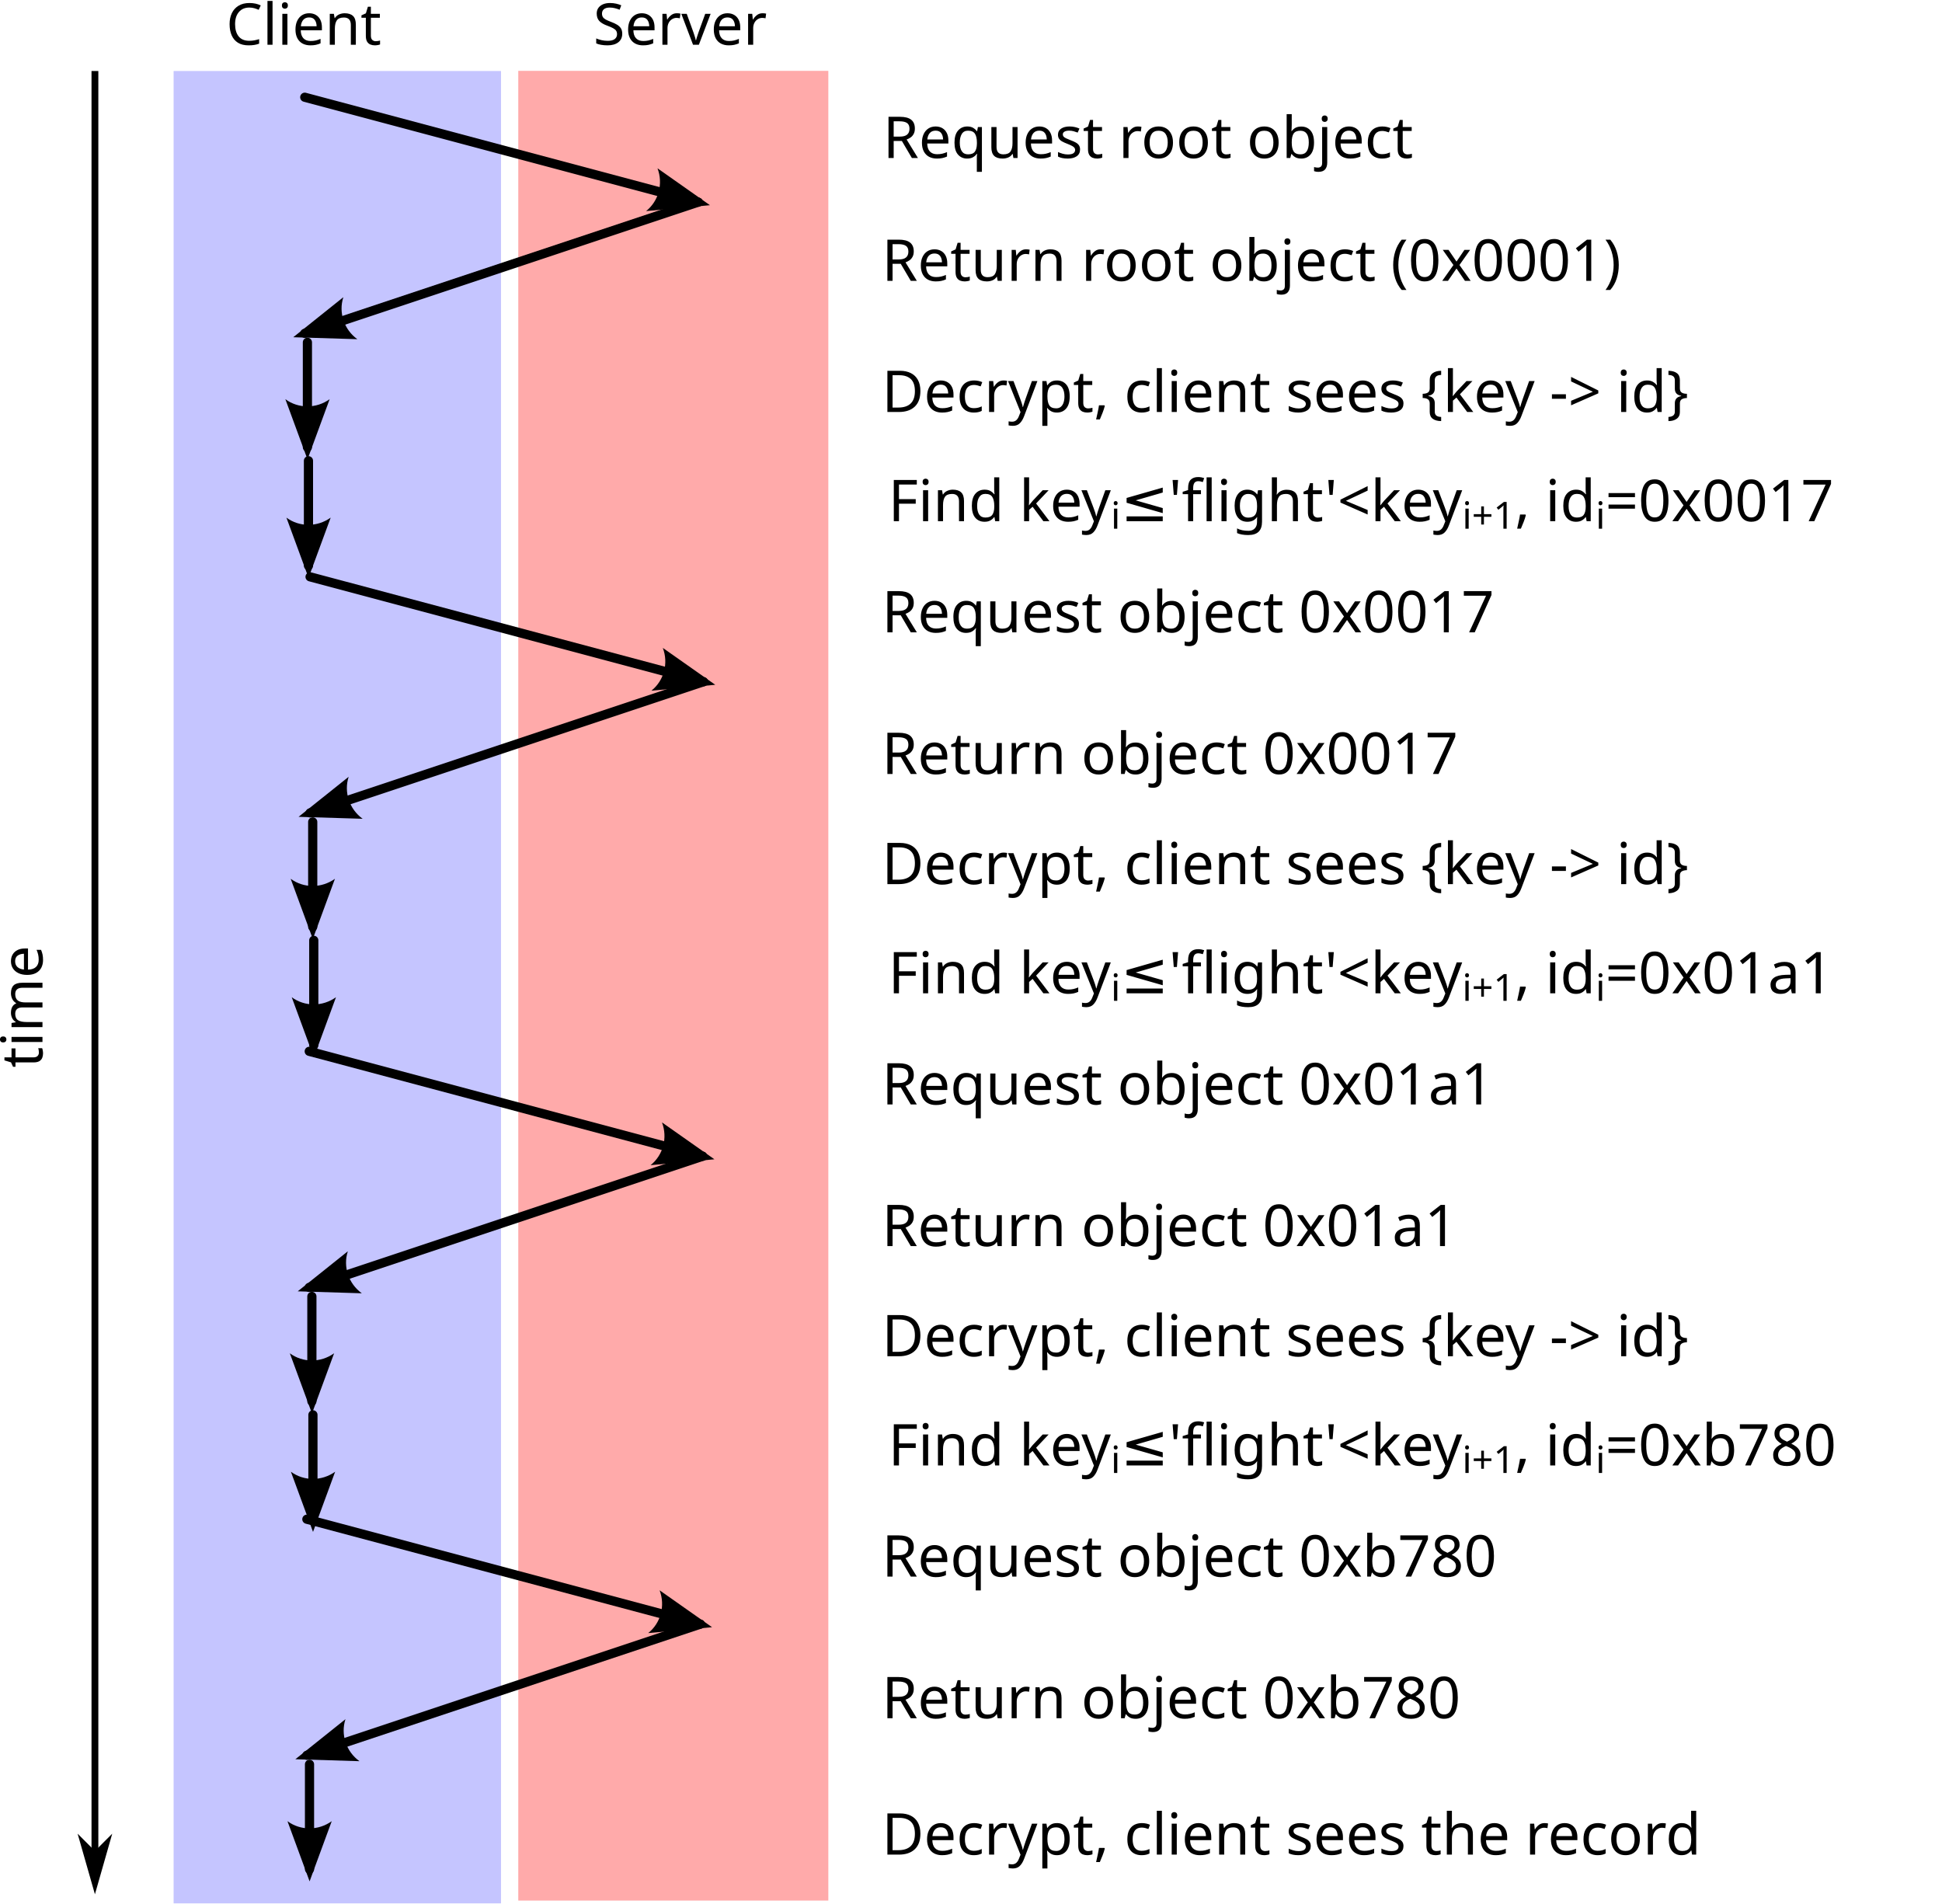
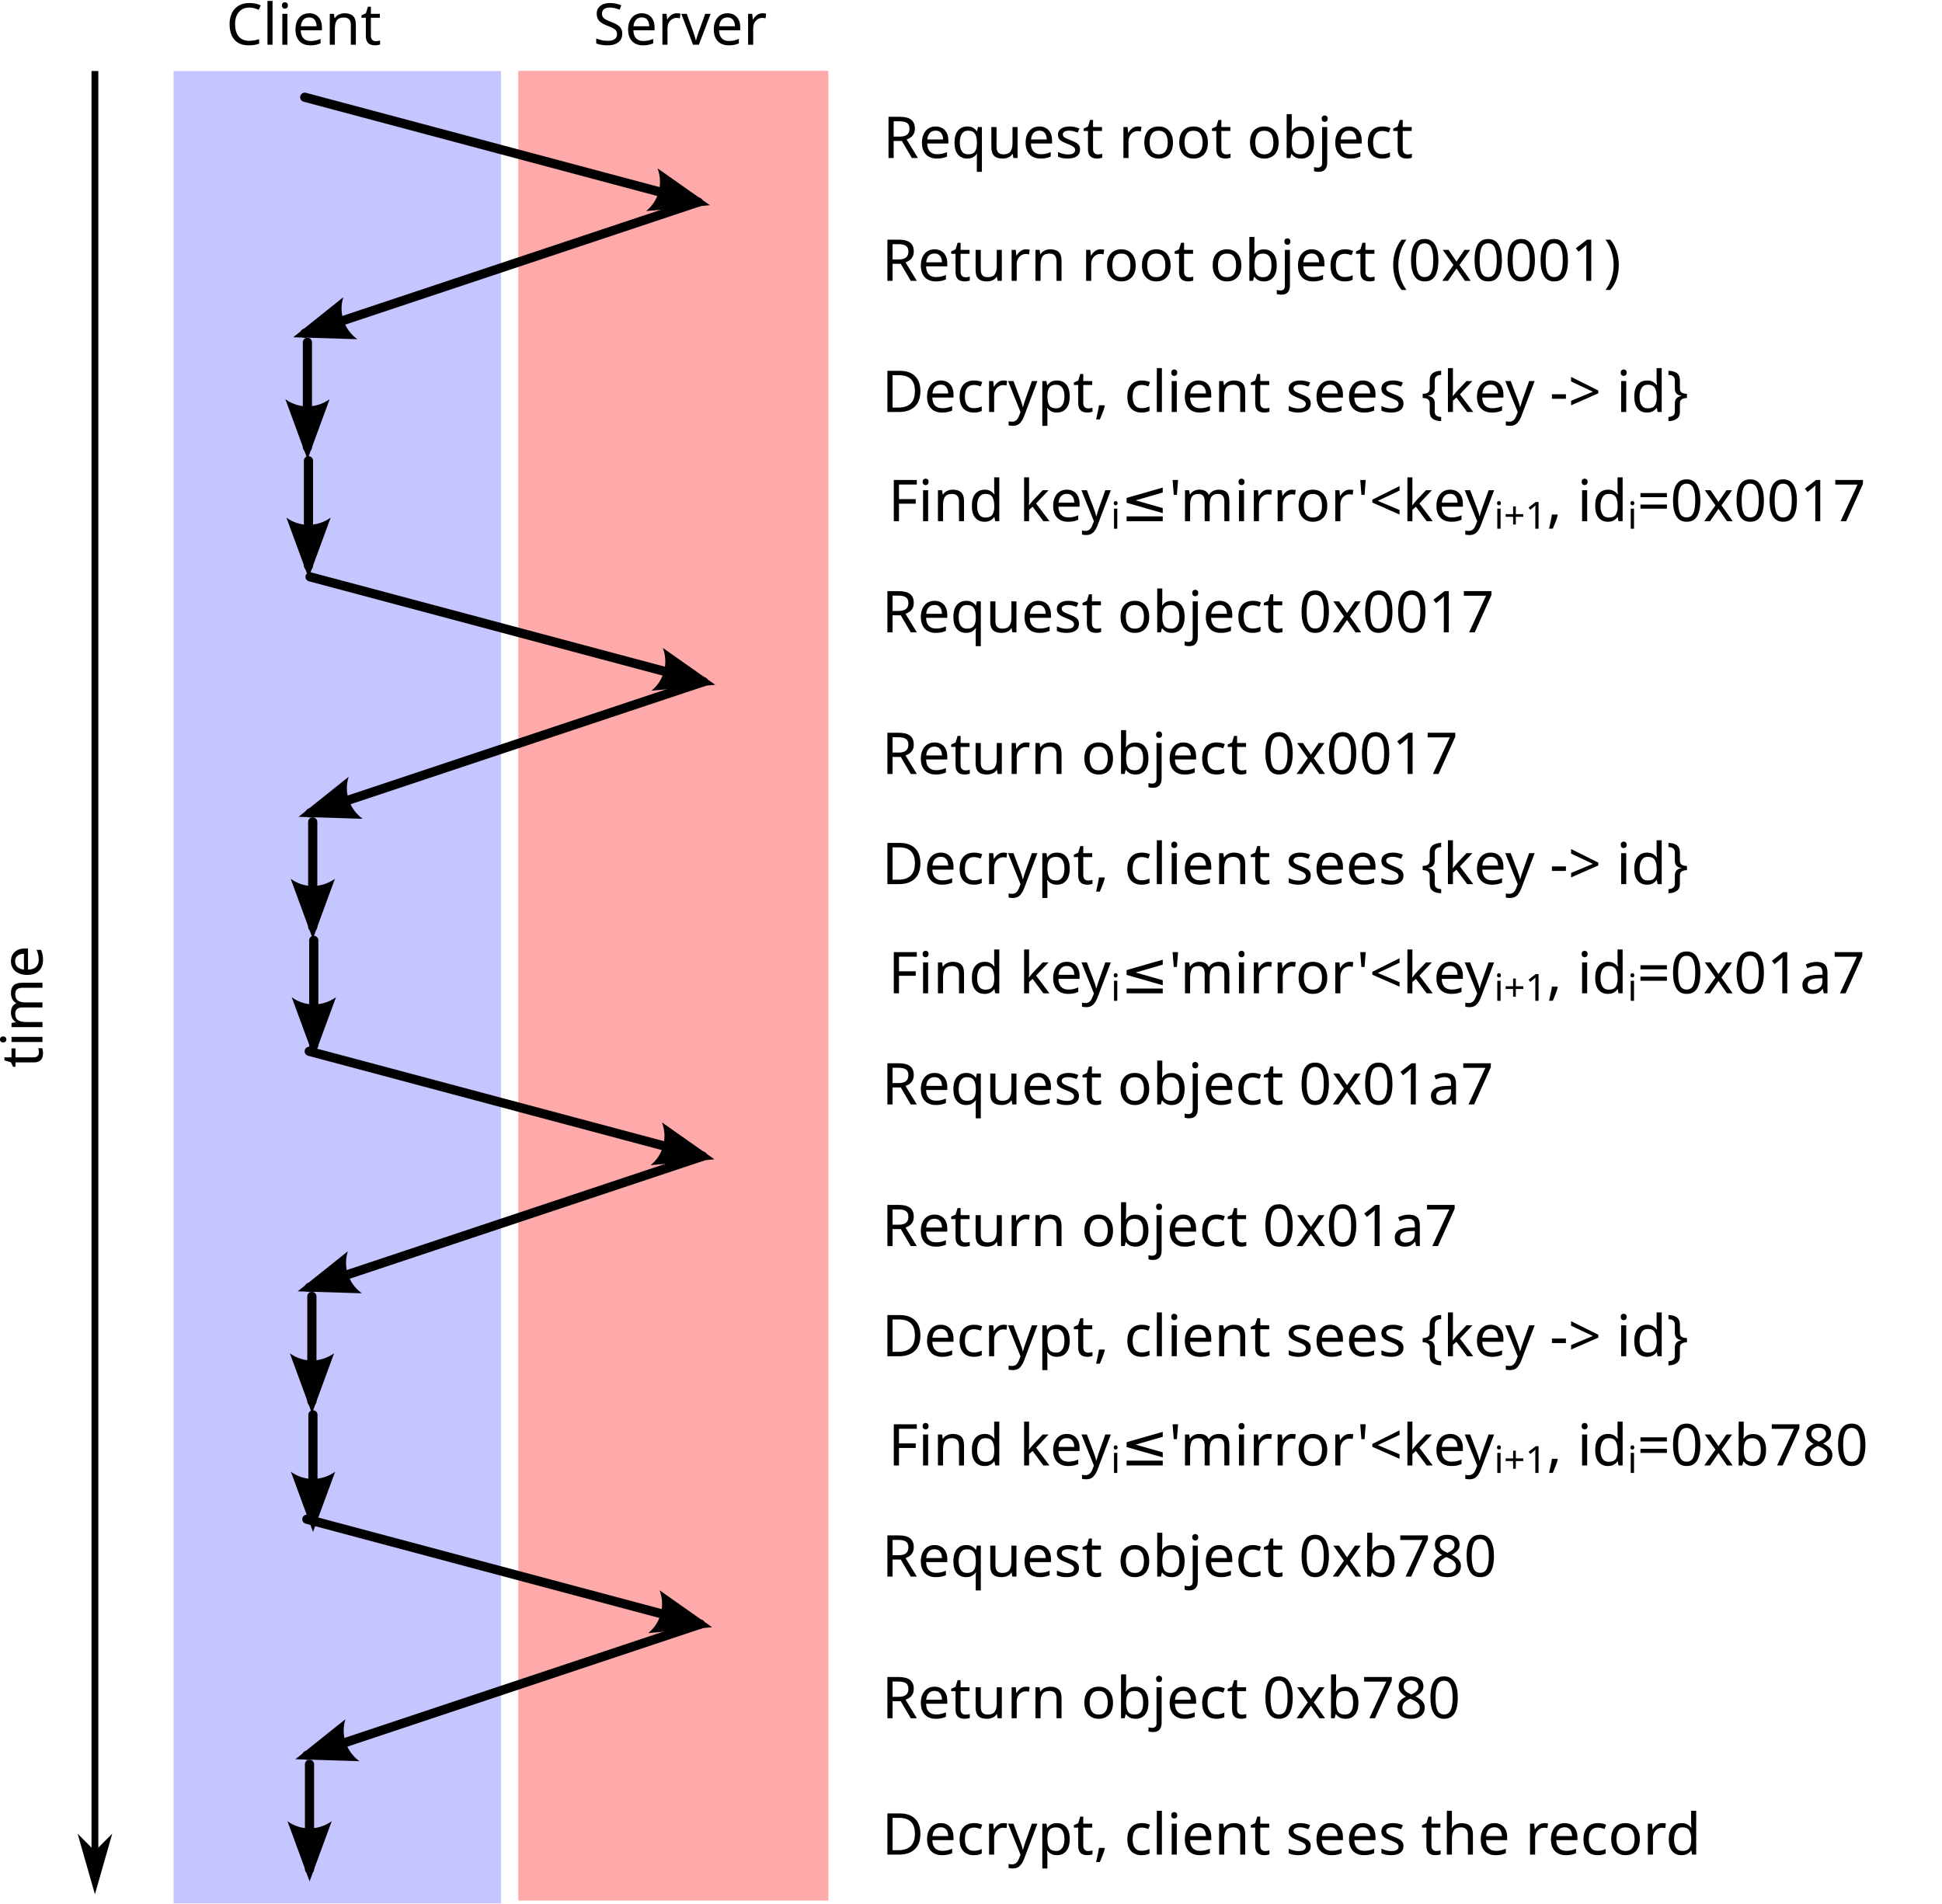
<svg xmlns="http://www.w3.org/2000/svg" width="740.409" height="725.656" id="svg2" version="1.1">
  <defs id="defs4">
    <marker orient="auto" refY="0" refX="0" id="DotM" style="overflow:visible">
      <path id="path3854" d="m -2.5,-1 c 0,2.76 -2.24,5 -5,5 -2.76,0 -5,-2.24 -5,-5 0,-2.76 2.24,-5 5,-5 2.76,0 5,2.24 5,5 z" style="fill-rule:evenodd;stroke:#000000;stroke-width:1pt" transform="matrix(0.4,0,0,0.4,2.96,0.4)" />
    </marker>
    <marker orient="auto" refY="0" refX="0" id="Arrow2Mend" style="overflow:visible">
      <path id="path3817" style="fill-rule:evenodd;stroke-width:0.625;stroke-linejoin:round" d="M 8.719,4.034 -2.207,0.016 8.719,-4.002 c -1.745,2.372 -1.735,5.617 -6e-7,8.035 z" transform="scale(-0.6,-0.6)" />
    </marker>
    <marker orient="auto" refY="0" refX="0" id="Arrow1Mend" style="overflow:visible">
      <path id="path3799" d="M 0,0 5,-5 -12.5,0 5,5 0,0 z" style="fill-rule:evenodd;stroke:#000000;stroke-width:1pt" transform="matrix(-0.4,0,0,-0.4,-4,0)" />
    </marker>
    <marker orient="auto" refY="0" refX="0" id="Arrow2Mend-9" style="overflow:visible">
      <path id="path3817-5" style="fill-rule:evenodd;stroke-width:0.625;stroke-linejoin:round" d="M 8.719,4.034 -2.207,0.016 8.719,-4.002 c -1.745,2.372 -1.735,5.617 -6e-7,8.035 z" transform="scale(-0.6,-0.6)" />
    </marker>
    <marker orient="auto" refY="0" refX="0" id="Arrow2Mend-7" style="overflow:visible">
      <path id="path3817-6" style="fill-rule:evenodd;stroke-width:0.625;stroke-linejoin:round" d="M 8.719,4.034 -2.207,0.016 8.719,-4.002 c -1.745,2.372 -1.735,5.617 -6e-7,8.035 z" transform="scale(-0.6,-0.6)" />
    </marker>
    <marker orient="auto" refY="0" refX="0" id="marker5783" style="overflow:visible">
      <path id="path5785" style="fill-rule:evenodd;stroke-width:0.625;stroke-linejoin:round" d="M 8.719,4.034 -2.207,0.016 8.719,-4.002 c -1.745,2.372 -1.735,5.617 -6e-7,8.035 z" transform="scale(-0.6,-0.6)" />
    </marker>
    <marker orient="auto" refY="0" refX="0" id="Arrow2Mend-8" style="overflow:visible">
      <path id="path3817-1" style="fill-rule:evenodd;stroke-width:0.625;stroke-linejoin:round" d="M 8.719,4.034 -2.207,0.016 8.719,-4.002 c -1.745,2.372 -1.735,5.617 -6e-7,8.035 z" transform="scale(-0.6,-0.6)" />
    </marker>
    <marker orient="auto" refY="0" refX="0" id="marker5818" style="overflow:visible">
      <path id="path5820" style="fill-rule:evenodd;stroke-width:0.625;stroke-linejoin:round" d="M 8.719,4.034 -2.207,0.016 8.719,-4.002 c -1.745,2.372 -1.735,5.617 -6e-7,8.035 z" transform="scale(-0.6,-0.6)" />
    </marker>
    <marker orient="auto" refY="0" refX="0" id="Arrow2Mend-91" style="overflow:visible">
      <path id="path3817-7" style="fill-rule:evenodd;stroke-width:0.625;stroke-linejoin:round" d="M 8.719,4.034 -2.207,0.016 8.719,-4.002 c -1.745,2.372 -1.735,5.617 -6e-7,8.035 z" transform="scale(-0.6,-0.6)" />
    </marker>
    <marker orient="auto" refY="0" refX="0" id="marker5855" style="overflow:visible">
      <path id="path5857" style="fill-rule:evenodd;stroke-width:0.625;stroke-linejoin:round" d="M 8.719,4.034 -2.207,0.016 8.719,-4.002 c -1.745,2.372 -1.735,5.617 -6e-7,8.035 z" transform="scale(-0.6,-0.6)" />
    </marker>
    <marker orient="auto" refY="0" refX="0" id="marker5859" style="overflow:visible">
      <path id="path5861" style="fill-rule:evenodd;stroke-width:0.625;stroke-linejoin:round" d="M 8.719,4.034 -2.207,0.016 8.719,-4.002 c -1.745,2.372 -1.735,5.617 -6e-7,8.035 z" transform="scale(-0.6,-0.6)" />
    </marker>
    <marker orient="auto" refY="0" refX="0" id="marker5863" style="overflow:visible">
      <path id="path5865" style="fill-rule:evenodd;stroke-width:0.625;stroke-linejoin:round" d="M 8.719,4.034 -2.207,0.016 8.719,-4.002 c -1.745,2.372 -1.735,5.617 -6e-7,8.035 z" transform="scale(-0.6,-0.6)" />
    </marker>
    <marker orient="auto" refY="0" refX="0" id="Arrow2Mend-1" style="overflow:visible">
      <path id="path3817-4" style="fill-rule:evenodd;stroke-width:0.625;stroke-linejoin:round" d="M 8.719,4.034 -2.207,0.016 8.719,-4.002 c -1.745,2.372 -1.735,5.617 -6e-7,8.035 z" transform="scale(-0.6,-0.6)" />
    </marker>
    <marker orient="auto" refY="0" refX="0" id="marker5855-4" style="overflow:visible">
      <path id="path5857-7" style="fill-rule:evenodd;stroke-width:0.625;stroke-linejoin:round" d="M 8.719,4.034 -2.207,0.016 8.719,-4.002 c -1.745,2.372 -1.735,5.617 -6e-7,8.035 z" transform="scale(-0.6,-0.6)" />
    </marker>
    <marker orient="auto" refY="0" refX="0" id="marker5859-5" style="overflow:visible">
      <path id="path5861-6" style="fill-rule:evenodd;stroke-width:0.625;stroke-linejoin:round" d="M 8.719,4.034 -2.207,0.016 8.719,-4.002 c -1.745,2.372 -1.735,5.617 -6e-7,8.035 z" transform="scale(-0.6,-0.6)" />
    </marker>
    <marker orient="auto" refY="0" refX="0" id="marker5863-9" style="overflow:visible">
      <path id="path5865-4" style="fill-rule:evenodd;stroke-width:0.625;stroke-linejoin:round" d="M 8.719,4.034 -2.207,0.016 8.719,-4.002 c -1.745,2.372 -1.735,5.617 -6e-7,8.035 z" transform="scale(-0.6,-0.6)" />
    </marker>
    <marker orient="auto" refY="0" refX="0" id="Arrow2Mend-5" style="overflow:visible">
      <path id="path3817-0" style="fill-rule:evenodd;stroke-width:0.625;stroke-linejoin:round" d="M 8.719,4.034 -2.207,0.016 8.719,-4.002 c -1.745,2.372 -1.735,5.617 -6e-7,8.035 z" transform="scale(-0.6,-0.6)" />
    </marker>
    <marker orient="auto" refY="0" refX="0" id="marker5941" style="overflow:visible">
      <path id="path5943" style="fill-rule:evenodd;stroke-width:0.625;stroke-linejoin:round" d="M 8.719,4.034 -2.207,0.016 8.719,-4.002 c -1.745,2.372 -1.735,5.617 -6e-7,8.035 z" transform="scale(-0.6,-0.6)" />
    </marker>
    <marker orient="auto" refY="0" refX="0" id="marker5945" style="overflow:visible">
      <path id="path5947" style="fill-rule:evenodd;stroke-width:0.625;stroke-linejoin:round" d="M 8.719,4.034 -2.207,0.016 8.719,-4.002 c -1.745,2.372 -1.735,5.617 -6e-7,8.035 z" transform="scale(-0.6,-0.6)" />
    </marker>
    <marker orient="auto" refY="0" refX="0" id="marker5949" style="overflow:visible">
      <path id="path5951" style="fill-rule:evenodd;stroke-width:0.625;stroke-linejoin:round" d="M 8.719,4.034 -2.207,0.016 8.719,-4.002 c -1.745,2.372 -1.735,5.617 -6e-7,8.035 z" transform="scale(-0.6,-0.6)" />
    </marker>
  </defs>
  <g id="layer1" transform="translate(-3.808,-25.29018)">
    <text xml:space="preserve" style="font-size:22px;font-style:normal;font-weight:normal;line-height:125%;letter-spacing:0px;word-spacing:0px;fill:#000000;fill-opacity:1;stroke:none;font-family:Sans" x="90" y="42.362" id="text3008">
      <tspan id="tspan3010" x="90" y="42.362" style="font-style:normal;font-variant:normal;font-weight:normal;font-stretch:normal;font-family:Ubuntu;-inkscape-font-specification:Ubuntu">Client</tspan>
    </text>
    <text xml:space="preserve" style="font-size:22px;font-style:normal;font-weight:normal;line-height:125%;letter-spacing:0px;word-spacing:0px;fill:#000000;fill-opacity:1;stroke:none;font-family:Sans" x="230" y="42.362" id="text3012">
      <tspan id="tspan3014" x="230" y="42.362" style="font-style:normal;font-variant:normal;font-weight:normal;font-stretch:normal;font-family:Ubuntu;-inkscape-font-specification:Ubuntu">Server</tspan>
    </text>
    <path style="fill:#000000;stroke:#000000;stroke-width:2.6;stroke-linecap:butt;stroke-linejoin:miter;stroke-miterlimit:4;stroke-opacity:1;stroke-dasharray:none;marker-end:url(#Arrow1Mend)" d="M 40,52.362 40,742.362" id="path3016" />
    <text xml:space="preserve" style="font-size:22px;font-style:normal;font-weight:normal;line-height:125%;letter-spacing:0px;word-spacing:0px;fill:#000000;fill-opacity:1;stroke:none;font-family:Sans" x="-432.362" y="20" id="text4230" transform="matrix(0,-1,1,0,0,0)">
      <tspan id="tspan4232" x="-432.362" y="20" style="font-style:normal;font-variant:normal;font-weight:normal;font-stretch:normal;font-family:Ubuntu;-inkscape-font-specification:Ubuntu">time</tspan>
    </text>
    <rect style="fill:#c5c5ff;fill-opacity:1;stroke:none" id="rect5988" width="124.821" height="698.584" x="70" y="52.362" ry="0" />
    <rect style="fill:#ffaaaa;fill-opacity:1;stroke:none" id="rect5988-9" width="118.214" height="697.574" x="201.405" y="52.301" />
    <path style="fill:none;stroke:#000000;stroke-width:3.5;stroke-linecap:round;stroke-linejoin:miter;stroke-miterlimit:4;stroke-opacity:1;stroke-dasharray:none;marker-start:none;marker-end:url(#Arrow2Mend)" d="M 120,62.362 270,102.362" id="path4238" />
    <path style="fill:none;stroke:#000000;stroke-width:3.5;stroke-linecap:round;stroke-linejoin:miter;stroke-miterlimit:4;stroke-opacity:1;stroke-dasharray:none;marker-start:none;marker-end:url(#Arrow2Mend)" d="m 270,102.362 -150,50" id="path4986" />
    <path style="fill:none;stroke:#000000;stroke-width:3.5;stroke-linecap:round;stroke-linejoin:miter;stroke-miterlimit:4;stroke-opacity:1;stroke-dasharray:none;marker-end:url(#Arrow2Mend)" d="m 121.01,155.794 0,40" id="path5546" />
    <path style="fill:none;stroke:#000000;stroke-width:3.5;stroke-linecap:round;stroke-linejoin:miter;stroke-miterlimit:4;stroke-opacity:1;stroke-dasharray:none;marker-end:url(#Arrow2Mend)" d="m 121.411,200.946 0,40" id="path5546-1" />
    <path style="fill:none;stroke:#000000;stroke-width:3.5;stroke-linecap:round;stroke-linejoin:miter;stroke-miterlimit:4;stroke-opacity:1;stroke-dasharray:none;marker-start:none;marker-end:url(#Arrow2Mend)" d="m 122.025,245.205 150,40" id="path4238-5" />
    <path style="fill:none;stroke:#000000;stroke-width:3.5;stroke-linecap:round;stroke-linejoin:miter;stroke-miterlimit:4;stroke-opacity:1;stroke-dasharray:none;marker-start:none;marker-end:url(#Arrow2Mend)" d="m 272.025,285.205 -150,50" id="path4986-5" />
    <path style="fill:none;stroke:#000000;stroke-width:3.5;stroke-linecap:round;stroke-linejoin:miter;stroke-miterlimit:4;stroke-opacity:1;stroke-dasharray:none;marker-end:url(#Arrow2Mend)" d="m 123.036,338.636 0,40" id="path5546-2" />
    <path style="fill:none;stroke:#000000;stroke-width:3.5;stroke-linecap:round;stroke-linejoin:miter;stroke-miterlimit:4;stroke-opacity:1;stroke-dasharray:none;marker-end:url(#Arrow2Mend)" d="m 123.437,383.789 0,40" id="path5546-1-6" />
    <path style="fill:none;stroke:#000000;stroke-width:3.5;stroke-linecap:round;stroke-linejoin:miter;stroke-miterlimit:4;stroke-opacity:1;stroke-dasharray:none;marker-start:none;marker-end:url(#Arrow2Mend)" d="m 121.706,426.108 150,40" id="path4238-1" />
    <path style="fill:none;stroke:#000000;stroke-width:3.5;stroke-linecap:round;stroke-linejoin:miter;stroke-miterlimit:4;stroke-opacity:1;stroke-dasharray:none;marker-start:none;marker-end:url(#Arrow2Mend)" d="m 271.706,466.108 -150,50" id="path4986-53" />
    <path style="fill:none;stroke:#000000;stroke-width:3.5;stroke-linecap:round;stroke-linejoin:miter;stroke-miterlimit:4;stroke-opacity:1;stroke-dasharray:none;marker-end:url(#Arrow2Mend)" d="m 122.716,519.54 0,40" id="path5546-5" />
    <path style="fill:none;stroke:#000000;stroke-width:3.5;stroke-linecap:round;stroke-linejoin:miter;stroke-miterlimit:4;stroke-opacity:1;stroke-dasharray:none;marker-end:url(#Arrow2Mend)" d="m 123.117,564.692 0,40" id="path5546-1-3" />
    <path style="fill:none;stroke:#000000;stroke-width:3.5;stroke-linecap:round;stroke-linejoin:miter;stroke-miterlimit:4;stroke-opacity:1;stroke-dasharray:none;marker-start:none;marker-end:url(#Arrow2Mend)" d="m 120.802,604.494 150,40" id="path4238-1-4" />
    <path style="fill:none;stroke:#000000;stroke-width:3.5;stroke-linecap:round;stroke-linejoin:miter;stroke-miterlimit:4;stroke-opacity:1;stroke-dasharray:none;marker-start:none;marker-end:url(#Arrow2Mend)" d="m 270.802,644.494 -150,50" id="path4986-53-2" />
    <path style="fill:none;stroke:#000000;stroke-width:3.5;stroke-linecap:round;stroke-linejoin:miter;stroke-miterlimit:4;stroke-opacity:1;stroke-dasharray:none;marker-end:url(#Arrow2Mend)" d="m 121.812,697.926 0,40" id="path5546-5-9" />
    <text xml:space="preserve" style="font-size:22px;font-style:normal;font-weight:normal;line-height:125%;letter-spacing:0px;word-spacing:0px;fill:#000000;fill-opacity:1;stroke:none;font-family:Sans" x="340.421" y="85.524" id="text6008">
      <tspan id="tspan6010" x="340.421" y="85.524">Request root object</tspan>
    </text>
    <text xml:space="preserve" style="font-size:22px;font-style:normal;font-weight:normal;line-height:125%;letter-spacing:0px;word-spacing:0px;fill:#000000;fill-opacity:1;stroke:none;font-family:Sans" x="340" y="132.362" id="text6008-7">
      <tspan id="tspan6010-2" x="340" y="132.362">Return root object (0x0001)</tspan>
    </text>
    <text xml:space="preserve" style="font-size:22px;font-style:normal;font-weight:normal;line-height:125%;letter-spacing:0px;word-spacing:0px;fill:#000000;fill-opacity:1;stroke:none;font-family:Sans" x="340" y="182.362" id="text6008-5">
      <tspan id="tspan6010-8" x="340" y="182.362">Decrypt, client sees {key -&gt; id}</tspan>
    </text>
-     <text xml:space="preserve" style="font-size:22px;font-style:normal;font-weight:normal;line-height:125%;letter-spacing:0px;word-spacing:0px;fill:#000000;fill-opacity:1;stroke:none;font-family:Sans" x="342.442" y="223.996" id="text6066">
-       <tspan id="tspan6068" x="342.442" y="223.996">Find key<tspan style="font-size:65.001%;baseline-shift:sub" id="tspan6070">i</tspan>≤'flight'&lt;key<tspan style="font-size:65.001%;baseline-shift:sub" id="tspan6072">i+1</tspan>, id<tspan style="font-size:65.001%;baseline-shift:sub" id="tspan6078">i</tspan>=0x0017</tspan>
+     <text xml:space="preserve" style="font-style:normal;font-weight:normal;font-size:22px;line-height:125%;font-family:Sans;letter-spacing:0px;word-spacing:0px;fill:#000000;fill-opacity:1;stroke:none" x="342.442" y="223.996" id="text6066">
+       <tspan id="tspan6068" x="342.442" y="223.996">Find key<tspan style="font-size:65.001%;baseline-shift:sub" id="tspan6070">i</tspan>≤'mirror'&lt;key<tspan style="font-size:65.001%;baseline-shift:sub" id="tspan6072">i+1</tspan>, id<tspan style="font-size:65.001%;baseline-shift:sub" id="tspan6078">i</tspan>=0x0017</tspan>
    </text>
    <text xml:space="preserve" style="font-size:22px;font-style:normal;font-weight:normal;line-height:125%;letter-spacing:0px;word-spacing:0px;fill:#000000;fill-opacity:1;stroke:none;font-family:Sans" x="340" y="266.362" id="text6008-3">
      <tspan id="tspan6010-7" x="340" y="266.362">Request object 0x0017</tspan>
    </text>
    <text xml:space="preserve" style="font-size:22px;font-style:normal;font-weight:normal;line-height:125%;letter-spacing:0px;word-spacing:0px;fill:#000000;fill-opacity:1;stroke:none;font-family:Sans" x="340" y="320.362" id="text6008-3-7">
      <tspan id="tspan6010-7-8" x="340" y="320.362">Return object 0x0017</tspan>
    </text>
    <text xml:space="preserve" style="font-size:22px;font-style:normal;font-weight:normal;line-height:125%;letter-spacing:0px;word-spacing:0px;fill:#000000;fill-opacity:1;stroke:none;font-family:Sans" x="340" y="362.362" id="text6008-5-4">
      <tspan id="tspan6010-8-9" x="340" y="362.362">Decrypt, client sees {key -&gt; id}</tspan>
    </text>
-     <text xml:space="preserve" style="font-size:22px;font-style:normal;font-weight:normal;line-height:125%;letter-spacing:0px;word-spacing:0px;fill:#000000;fill-opacity:1;stroke:none;font-family:Sans" x="342.442" y="403.996" id="text6066-7">
-       <tspan id="tspan6068-7" x="342.442" y="403.996">Find key<tspan style="font-size:65.001%;baseline-shift:sub" id="tspan6070-6">i</tspan>≤'flight'&lt;key<tspan style="font-size:65.001%;baseline-shift:sub" id="tspan6072-1">i+1</tspan>, id<tspan style="font-size:65.001%;baseline-shift:sub" id="tspan6078-4">i</tspan>=0x01a1</tspan>
+     <text xml:space="preserve" style="font-style:normal;font-weight:normal;font-size:22px;line-height:125%;font-family:Sans;letter-spacing:0px;word-spacing:0px;fill:#000000;fill-opacity:1;stroke:none" x="342.442" y="403.996" id="text6066-7">
+       <tspan id="tspan6068-7" x="342.442" y="403.996">Find key<tspan style="font-size:65.001%;baseline-shift:sub" id="tspan6070-6">i</tspan>≤'mirror'&lt;key<tspan style="font-size:65.001%;baseline-shift:sub" id="tspan6072-1">i+1</tspan>, id<tspan style="font-size:65.001%;baseline-shift:sub" id="tspan6078-4">i</tspan>=0x01a7</tspan>
    </text>
-     <text xml:space="preserve" style="font-size:22px;font-style:normal;font-weight:normal;line-height:125%;letter-spacing:0px;word-spacing:0px;fill:#000000;fill-opacity:1;stroke:none;font-family:Sans" x="340" y="446.362" id="text6008-3-1">
-       <tspan id="tspan6010-7-9" x="340" y="446.362">Request object 0x01a1</tspan>
+     <text xml:space="preserve" style="font-style:normal;font-weight:normal;font-size:22px;line-height:125%;font-family:Sans;letter-spacing:0px;word-spacing:0px;fill:#000000;fill-opacity:1;stroke:none" x="340" y="446.362" id="text6008-3-1">
+       <tspan id="tspan6010-7-9" x="340" y="446.362">Request object 0x01a7</tspan>
    </text>
-     <text xml:space="preserve" style="font-size:22px;font-style:normal;font-weight:normal;line-height:125%;letter-spacing:0px;word-spacing:0px;fill:#000000;fill-opacity:1;stroke:none;font-family:Sans" x="340" y="500.362" id="text6008-3-7-5">
-       <tspan id="tspan6010-7-8-7" x="340" y="500.362">Return object 0x01a1</tspan>
+     <text xml:space="preserve" style="font-style:normal;font-weight:normal;font-size:22px;line-height:125%;font-family:Sans;letter-spacing:0px;word-spacing:0px;fill:#000000;fill-opacity:1;stroke:none" x="340" y="500.362" id="text6008-3-7-5">
+       <tspan id="tspan6010-7-8-7" x="340" y="500.362">Return object 0x01a7</tspan>
    </text>
    <text xml:space="preserve" style="font-size:22px;font-style:normal;font-weight:normal;line-height:125%;letter-spacing:0px;word-spacing:0px;fill:#000000;fill-opacity:1;stroke:none;font-family:Sans" x="340" y="542.362" id="text6008-5-1">
      <tspan id="tspan6010-8-0" x="340" y="542.362">Decrypt, client sees {key -&gt; id}</tspan>
    </text>
-     <text xml:space="preserve" style="font-size:22px;font-style:normal;font-weight:normal;line-height:125%;letter-spacing:0px;word-spacing:0px;fill:#000000;fill-opacity:1;stroke:none;font-family:Sans" x="342.442" y="583.996" id="text6066-1">
-       <tspan id="tspan6068-6" x="342.442" y="583.996">Find key<tspan style="font-size:65.001%;baseline-shift:sub" id="tspan6070-5">i</tspan>≤'flight'&lt;key<tspan style="font-size:65.001%;baseline-shift:sub" id="tspan6072-6">i+1</tspan>, id<tspan style="font-size:65.001%;baseline-shift:sub" id="tspan6078-9">i</tspan>=0xb780</tspan>
+     <text xml:space="preserve" style="font-style:normal;font-weight:normal;font-size:22px;line-height:125%;font-family:Sans;letter-spacing:0px;word-spacing:0px;fill:#000000;fill-opacity:1;stroke:none" x="342.442" y="583.996" id="text6066-1">
+       <tspan id="tspan6068-6" x="342.442" y="583.996">Find key<tspan style="font-size:65.001%;baseline-shift:sub" id="tspan6070-5">i</tspan>≤'mirror'&lt;key<tspan style="font-size:65.001%;baseline-shift:sub" id="tspan6072-6">i+1</tspan>, id<tspan style="font-size:65.001%;baseline-shift:sub" id="tspan6078-9">i</tspan>=0xb780</tspan>
    </text>
    <text xml:space="preserve" style="font-size:22px;font-style:normal;font-weight:normal;line-height:125%;letter-spacing:0px;word-spacing:0px;fill:#000000;fill-opacity:1;stroke:none;font-family:Sans" x="340" y="626.362" id="text6008-3-2">
      <tspan id="tspan6010-7-0" x="340" y="626.362">Request object 0xb780</tspan>
    </text>
    <text xml:space="preserve" style="font-size:22px;font-style:normal;font-weight:normal;line-height:125%;letter-spacing:0px;word-spacing:0px;fill:#000000;fill-opacity:1;stroke:none;font-family:Sans" x="340" y="680.362" id="text6008-3-7-8">
      <tspan id="tspan6010-7-8-3" x="340" y="680.362">Return object 0xb780</tspan>
    </text>
    <text xml:space="preserve" style="font-size:22px;font-style:normal;font-weight:normal;line-height:125%;letter-spacing:0px;word-spacing:0px;fill:#000000;fill-opacity:1;stroke:none;font-family:Sans" x="340" y="732.362" id="text6008-5-1-0">
      <tspan id="tspan6010-8-0-7" x="340" y="732.362">Decrypt, client sees the record</tspan>
    </text>
  </g>
</svg>
